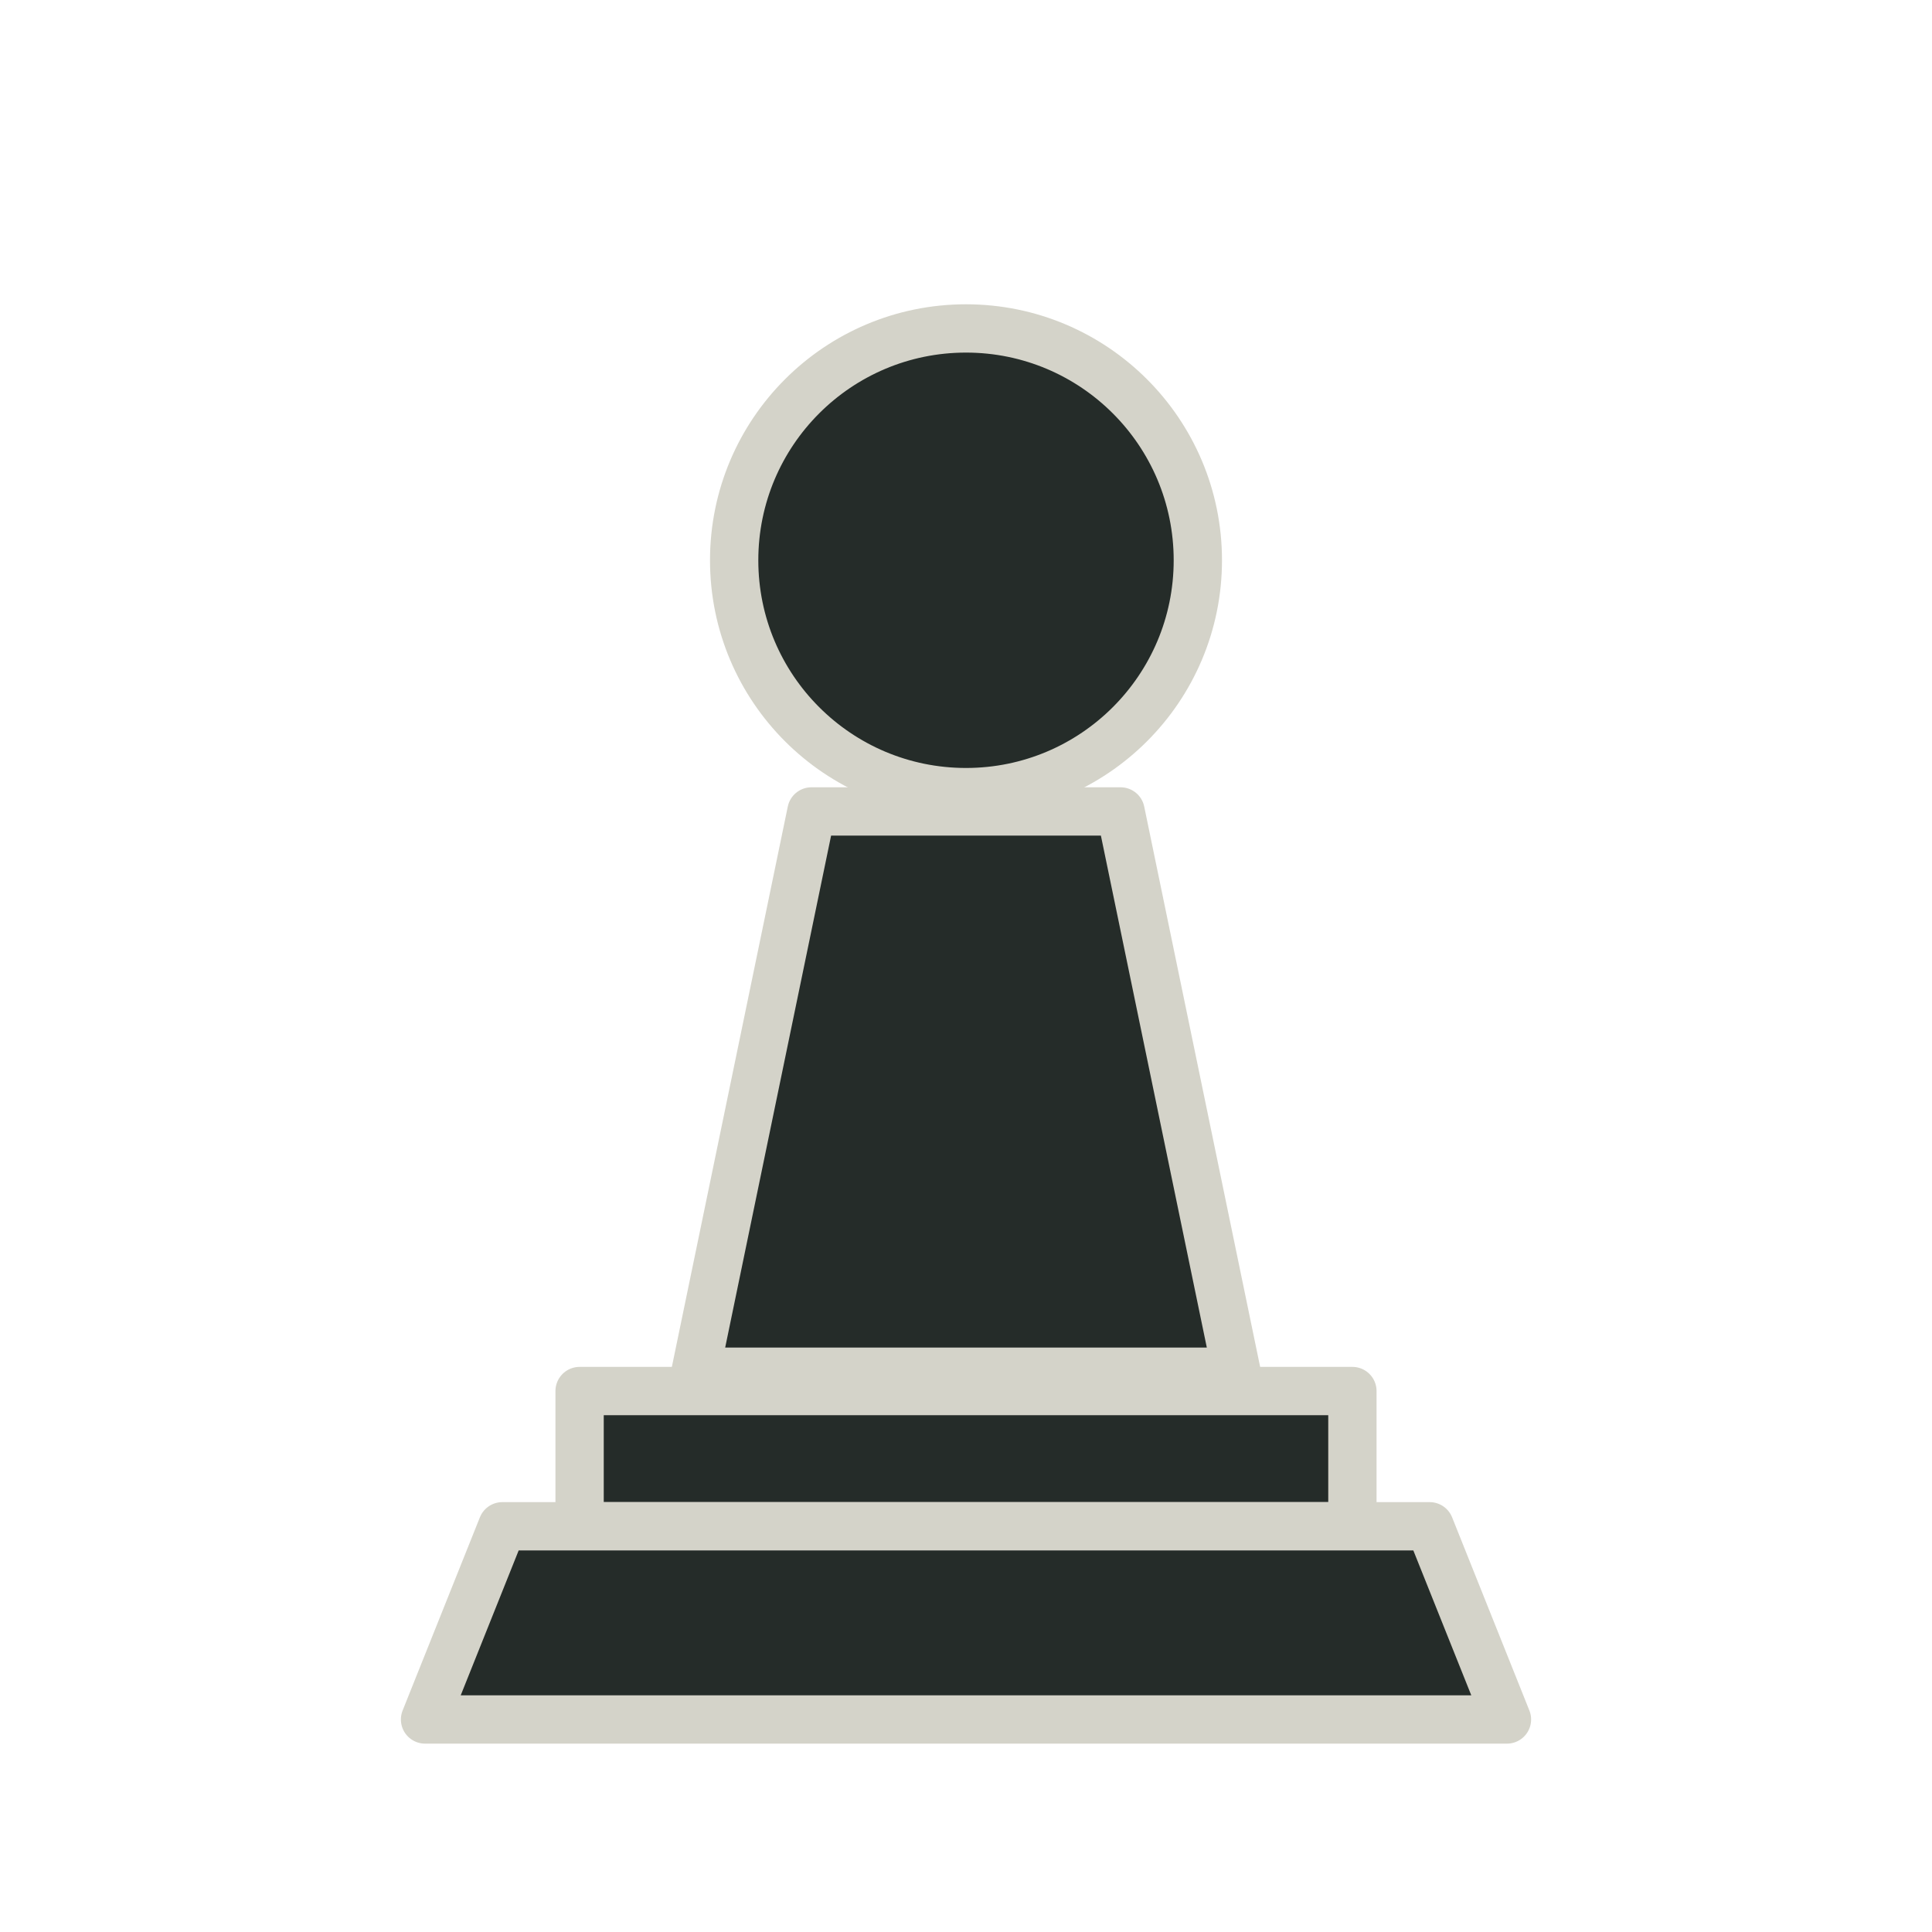
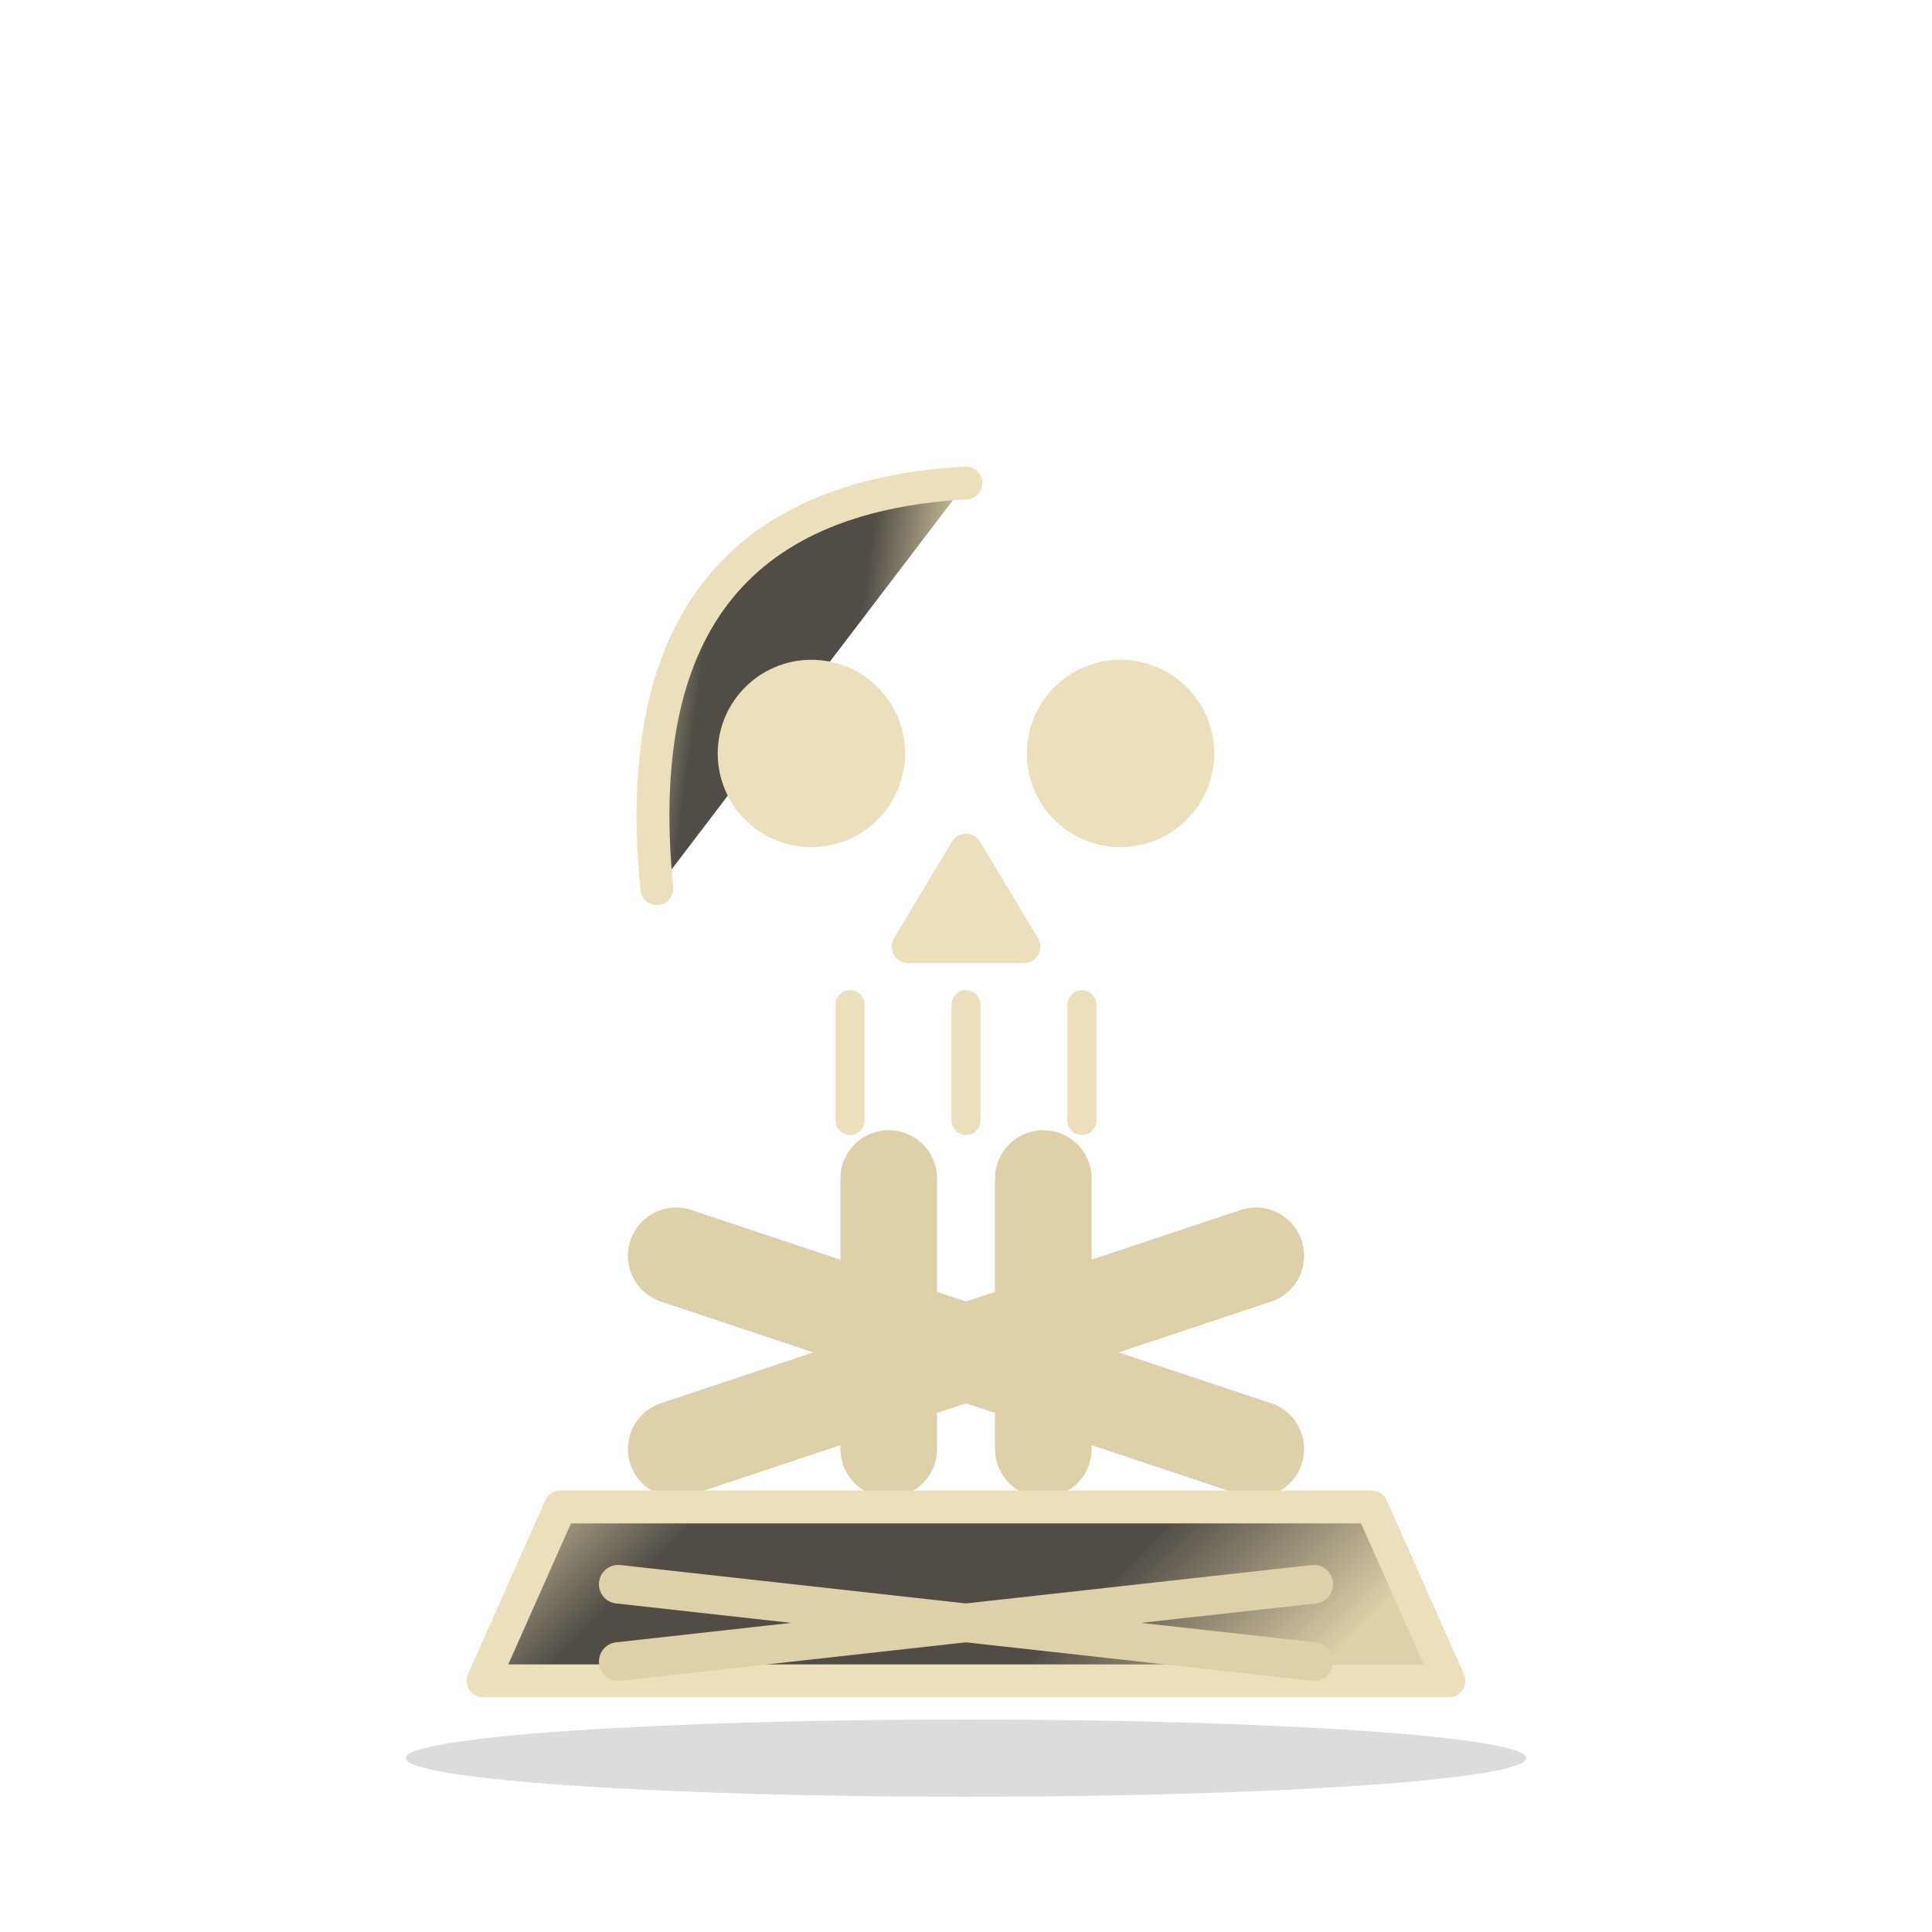
<svg xmlns="http://www.w3.org/2000/svg" viewBox="0 0 100 100">
-   <g fill="#252c29" stroke="#d4d3c9" stroke-width="2.5" stroke-linejoin="round" stroke-linecap="round">
-     <circle cx="50" cy="29" r="12" />
-     <path d="M42 42h16l6 29H36Z" />
-     <path d="M30 72h40v7H30Z" />
-     <path d="M26 79h48l4 10H22Z" />
+   <defs>
+     <linearGradient id="material" x2="1" y2=".18">
+       <stop stop-color="#ded0a8" />
+       <stop offset=".23" stop-color="#514d46" />
+       <stop offset=".7" stop-color="#514d46" />
+       <stop offset="1" stop-color="#ded0a8" />
+     </linearGradient>
+   </defs>
+   <ellipse cx="50" cy="91" rx="29" ry="2" fill="#14130f" opacity=".15" />
+   <g stroke="#ecdfbb" stroke-width="1.7" stroke-linejoin="round" stroke-linecap="round">
+     <path d="M34 46Q32 26 50 25Q68 2666 46L60 51V58H40V51Z" fill="url(#material)" />
+     <circle cx="42" cy="39" r="4" fill="#ecdfbb" />
+     <circle cx="58" cy="39" r="4" fill="#ecdfbb" />
+     <path d="M50 44l-3 5h6Z" fill="#ecdfbb" />
+     <path d="M44 52v6m6-6v6m6-6v6" fill="none" stroke="#ecdfbb" stroke-width="1.5" />
+     <path d="M46 61v14m8-14v14M35 65l30 10m-30 0 30-10" fill="none" stroke="#ded0a8" stroke-width="5" />
+     <path d="M29 78H71L75 87H25Z" fill="url(#material)" />
+     <path d="M32 82l36 4m-36 0 36-4" fill="none" stroke="#ded0a8" stroke-width="2" />
  </g>
</svg>
